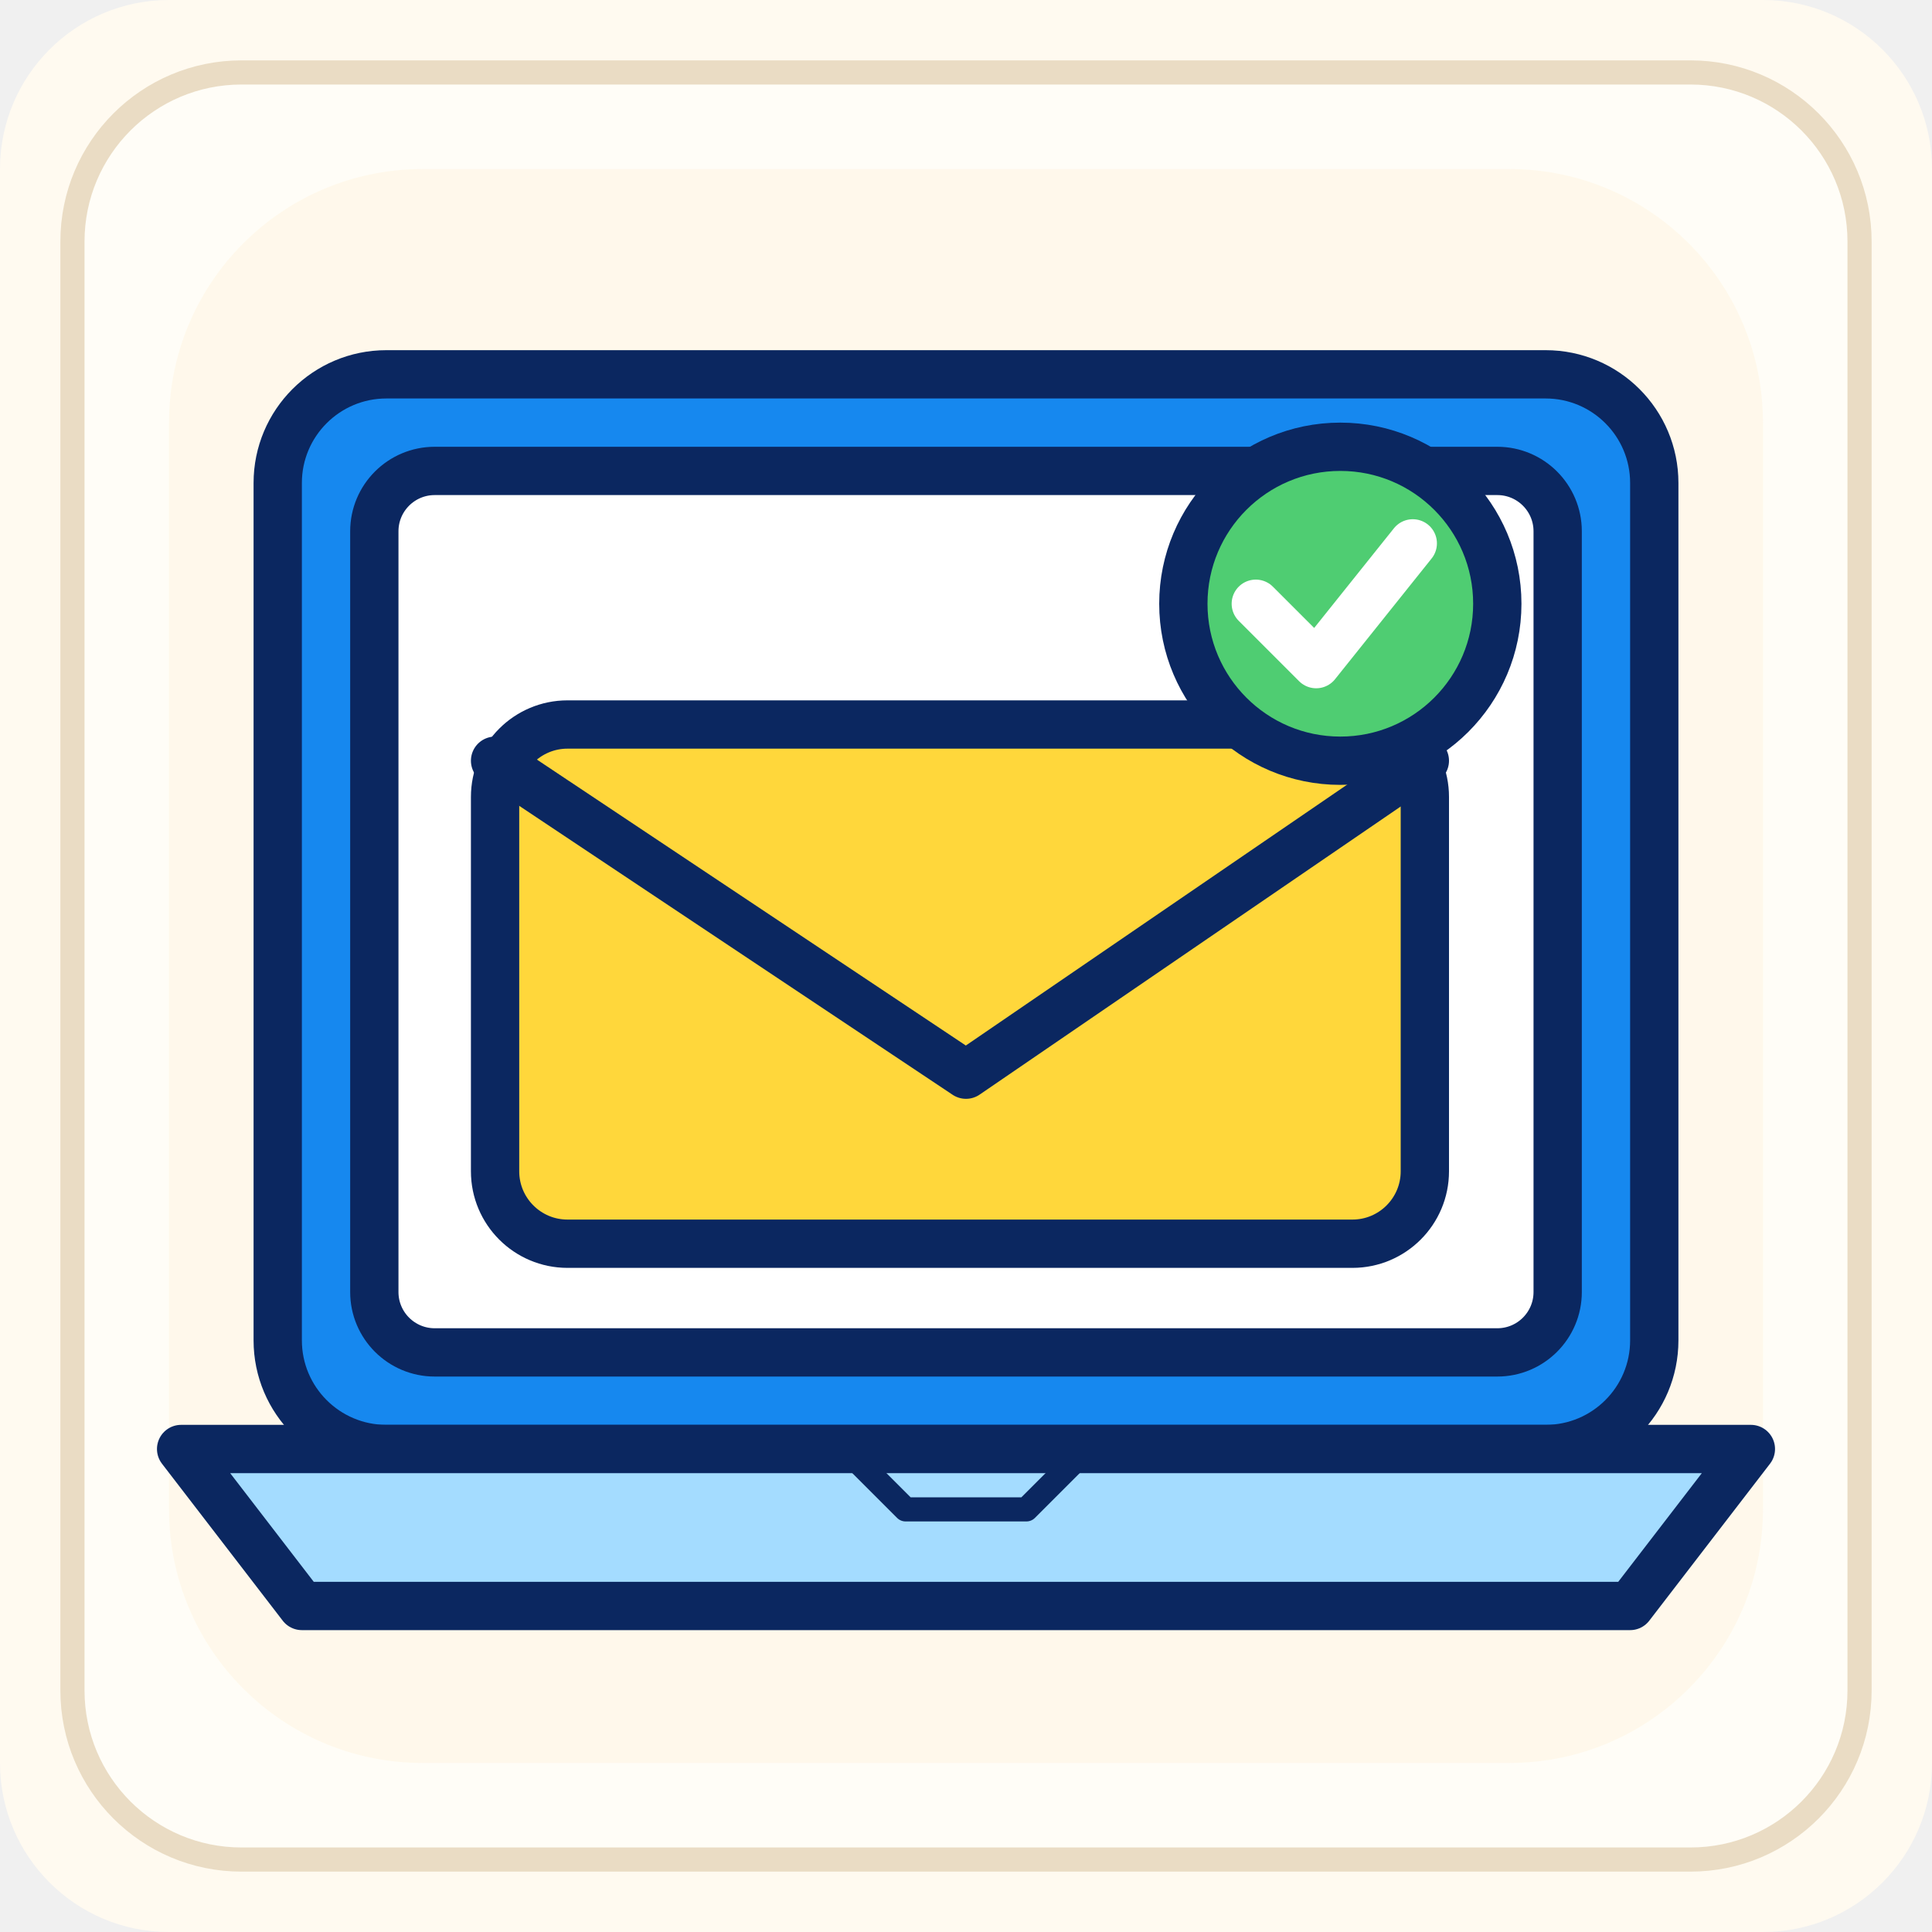
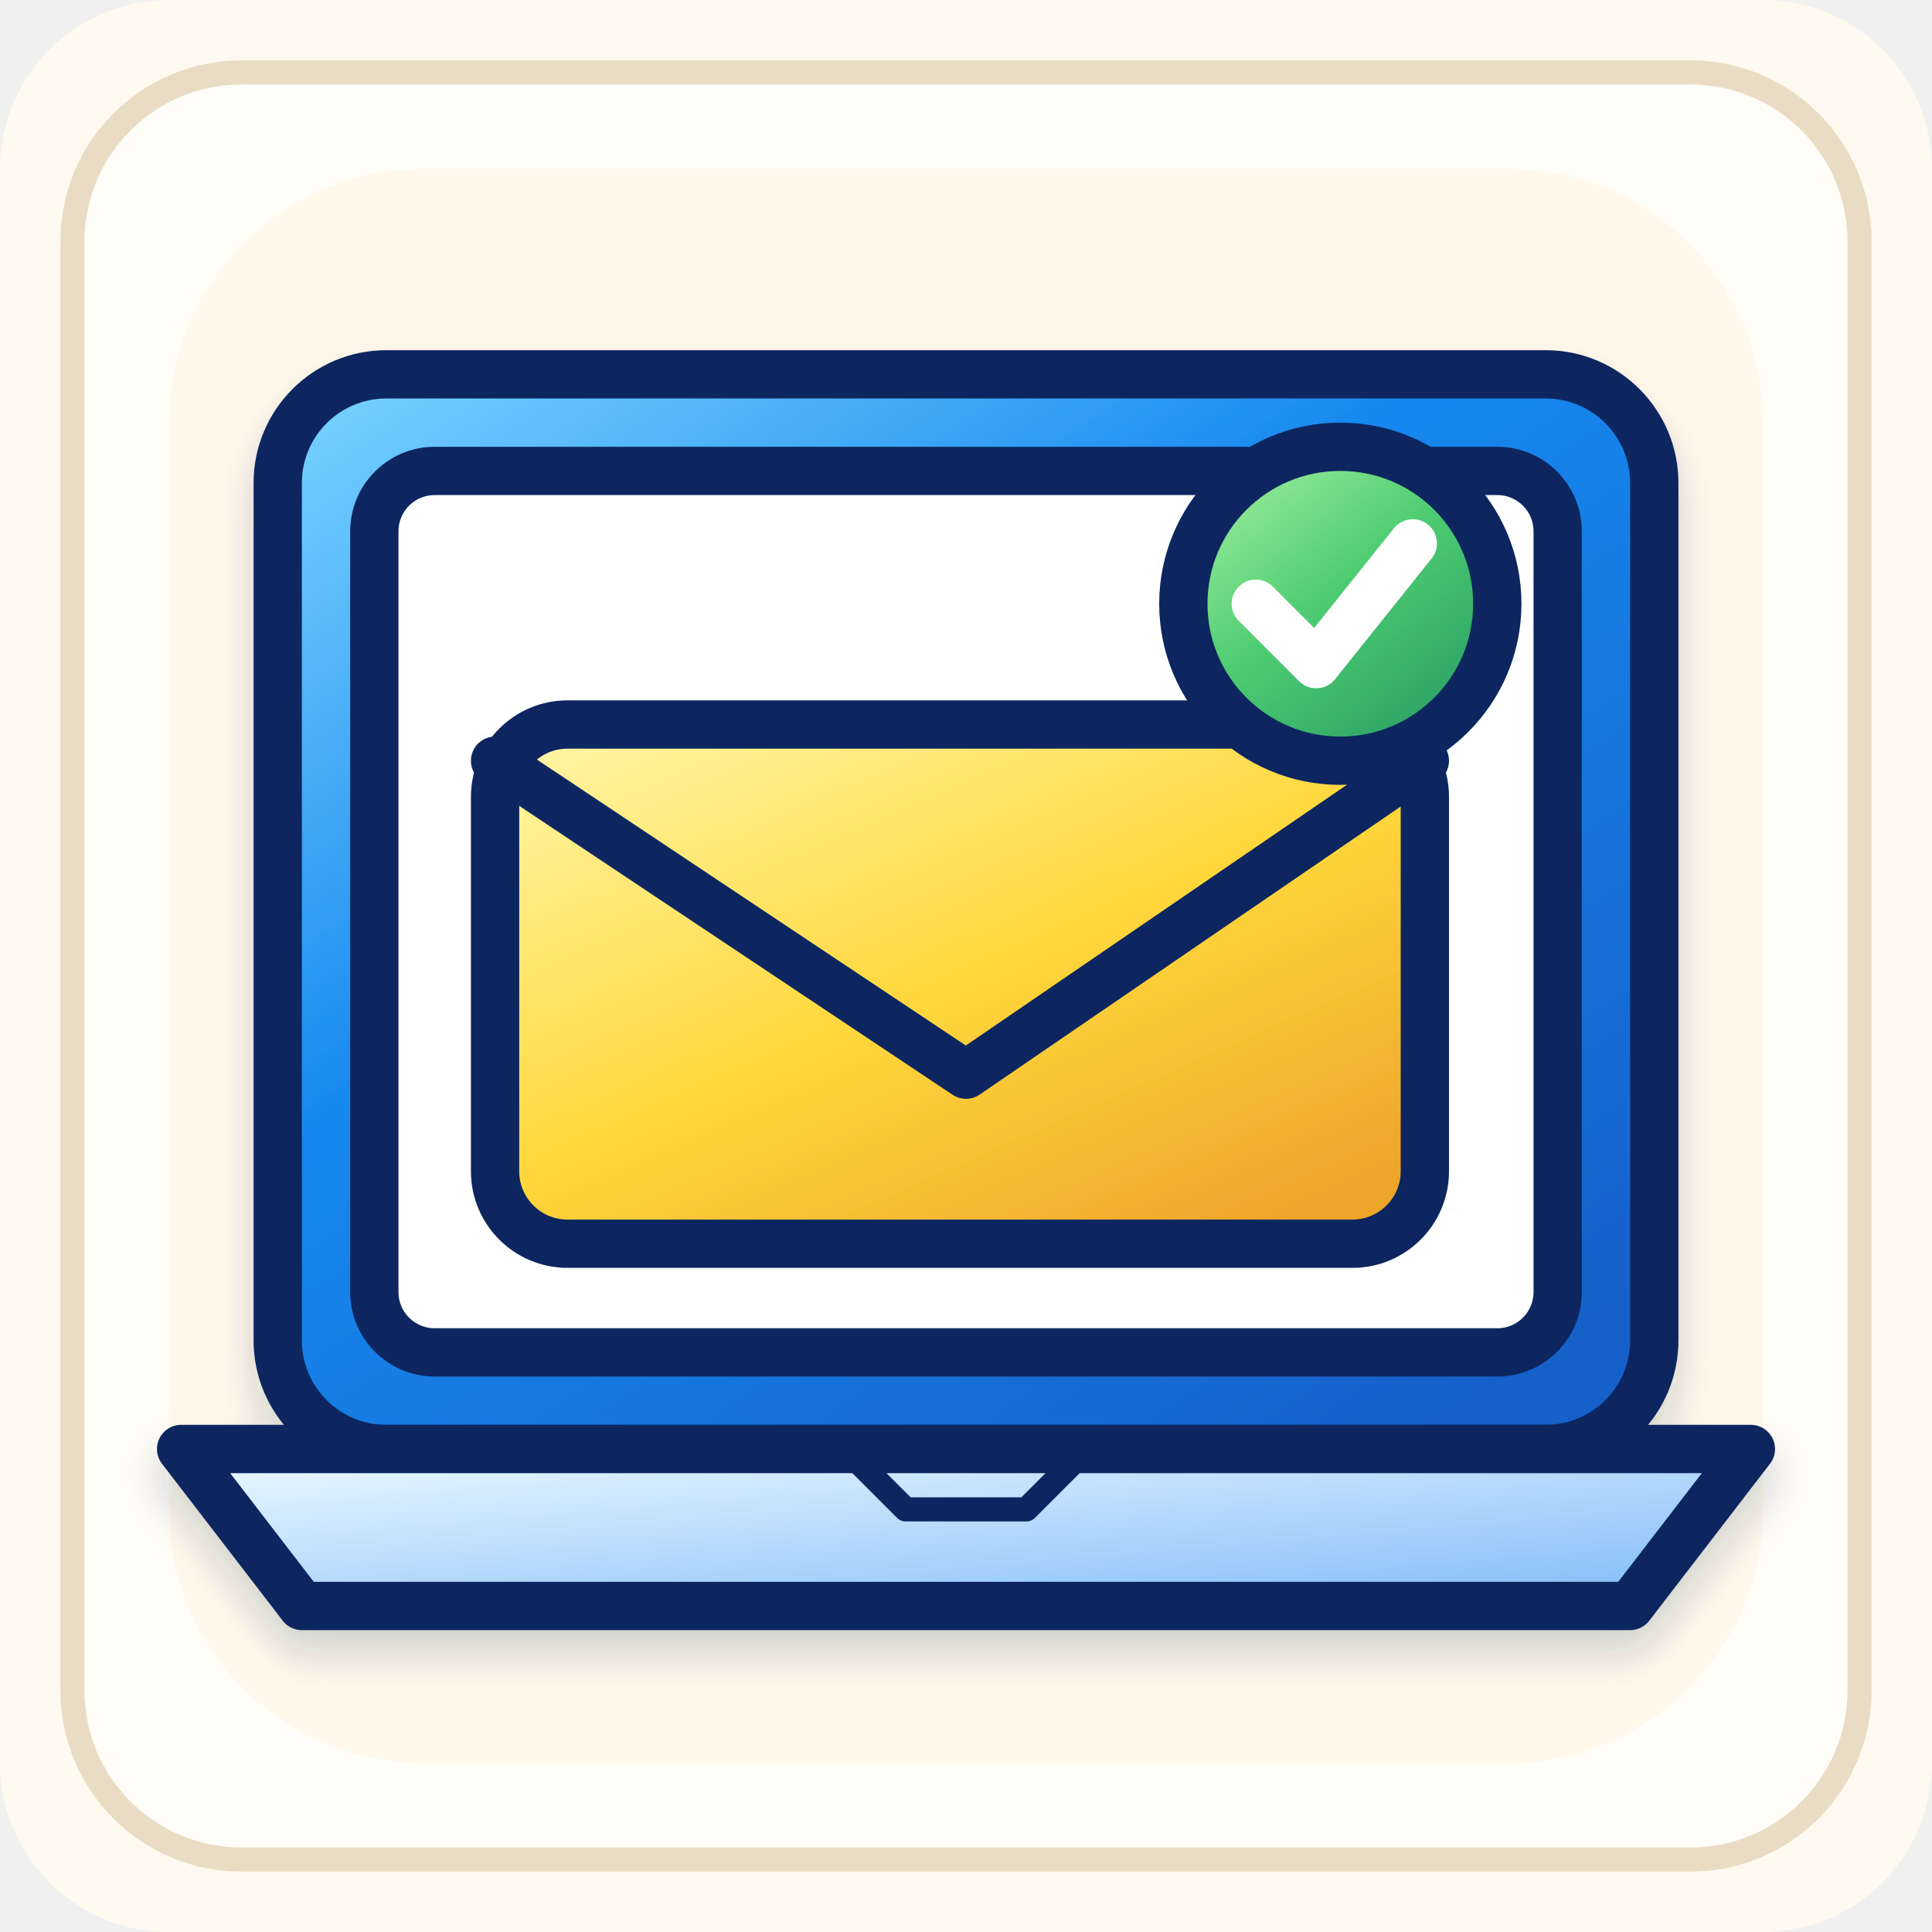
<svg xmlns="http://www.w3.org/2000/svg" width="160" height="160" viewBox="0 0 160 160" aria-hidden="true">
+   <defs>
+     <linearGradient id="gBlue" x1="0" y1="0" x2="0.85" y2="1">
+       <stop offset="0" stop-color="#7ED6FF" />
+       <stop offset=".42" stop-color="#1688EF" />
+       <stop offset="1" stop-color="#1460C9" />
+     </linearGradient>
+     <linearGradient id="gSky" x1="0" y1="0" x2="0.85" y2="1">
+       <stop offset="0" stop-color="#F0FBFF" />
+       <stop offset="1" stop-color="#85BDF9" />
+     </linearGradient>
+     <linearGradient id="gCyan" x1="0" y1="0" x2=".8" y2="1">
+       <stop offset="0" stop-color="#BCF3FF" />
+       <stop offset=".6" stop-color="#59CCFC" />
+       <stop offset="1" stop-color="#2195DD" />
+     </linearGradient>
+     <linearGradient id="gYellow" x1="0" y1="0" x2=".8" y2="1">
+       <stop offset="0" stop-color="#FFF8AD" />
+       <stop offset=".55" stop-color="#FFD73B" />
+       <stop offset="1" stop-color="#EDA52B" />
+     </linearGradient>
+     <linearGradient id="gOrange" x1="0" y1="0" x2=".8" y2="1">
+       <stop offset="0" stop-color="#FFDE74" />
+       <stop offset="1" stop-color="#FA8520" />
+     </linearGradient>
+     <linearGradient id="gGreen" x1="0" y1="0" x2=".8" y2="1">
+       <stop offset="0" stop-color="#B4F5A8" />
+       <stop offset=".5" stop-color="#4FCD72" />
+       <stop offset="1" stop-color="#259B63" />
+     </linearGradient>
+     <linearGradient id="gRed" x1="0" y1="0" x2=".8" y2="1">
+       <stop offset="0" stop-color="#FFA085" />
+       <stop offset="1" stop-color="#E64252" />
+     </linearGradient>
+     <filter id="softShadow" x="-20%" y="-20%" width="140%" height="150%">
+       <feDropShadow dx="0" dy="2" stdDeviation="1.6" flood-color="#142C50" flood-opacity=".18" />
+     </filter>
+   </defs>
  <rect width="160" height="160" rx="14" fill="#FFFAF0" />
  <rect x="6" y="6" width="148" height="148" rx="14" fill="#FFFDF7" stroke="#EADCC4" stroke-width="2" />
  <rect x="14" y="14" width="132" height="132" rx="21" fill="#FFF7E5" opacity=".7" />
-   <g stroke="#0B2760" stroke-width="4" stroke-linejoin="round" stroke-linecap="round">
-     <rect x="23" y="31" width="114" height="89" rx="9" fill="#1688EF" />
+   <g filter="url(#softShadow)" stroke="#0B2760" stroke-width="4" stroke-linejoin="round" stroke-linecap="round">
+     <rect x="23" y="31" width="114" height="89" rx="9" fill="url(#gBlue)" />
    <rect x="31" y="39" width="98" height="73" rx="5" fill="#FFFFFF" />
-     <rect x="41" y="60" width="77" height="43" rx="6" fill="#FFD73B" />
+     <rect x="41" y="60" width="77" height="43" rx="6" fill="url(#gYellow)" />
    <path d="M41 63 80 89l38-26" fill="none" />
-     <circle cx="111" cy="50" r="13" fill="#4FCD72" />
+     <circle cx="111" cy="50" r="13" fill="url(#gGreen)" />
    <path d="m104 50 5 5 8-10" fill="none" stroke="#FFFFFF" stroke-width="4" />
-     <path d="M15 120h130l-10 13H25Z" fill="#A4DCFF" />
+     <path d="M15 120h130l-10 13H25Z" fill="url(#gSky)" />
    <path d="M70 120l5 5h10l5-5" fill="none" stroke-width="2" />
  </g>
</svg>
